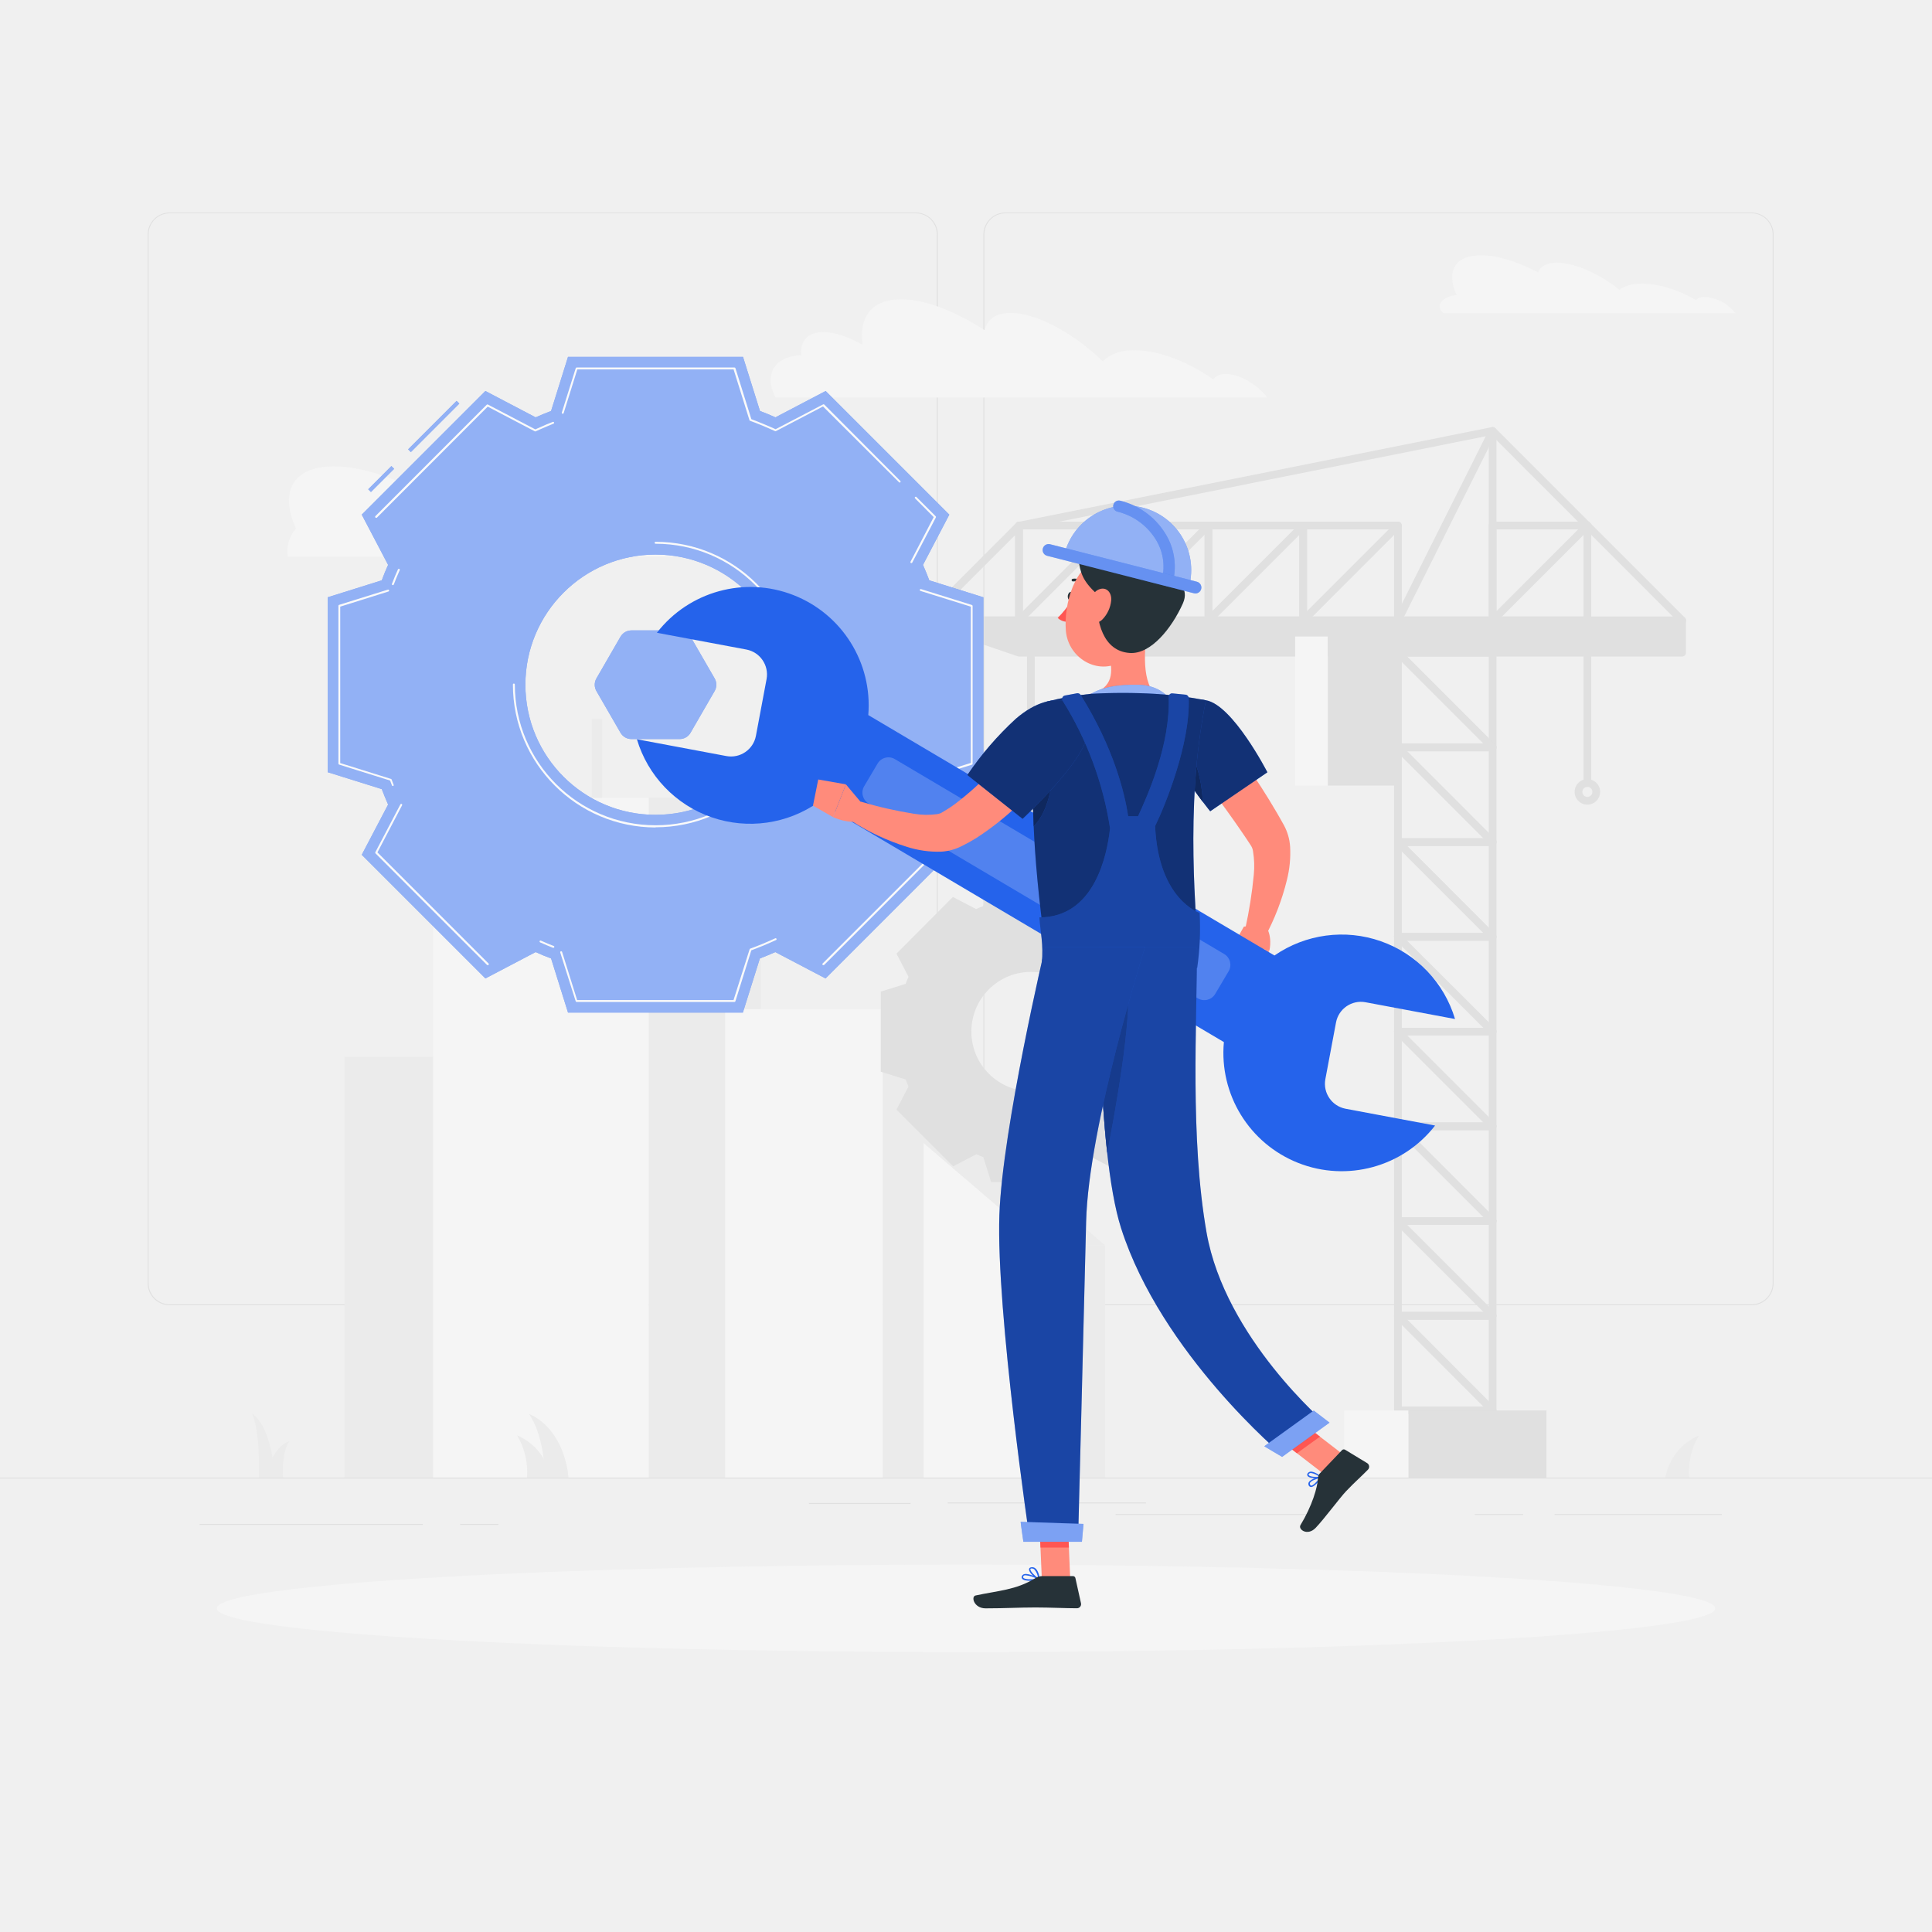
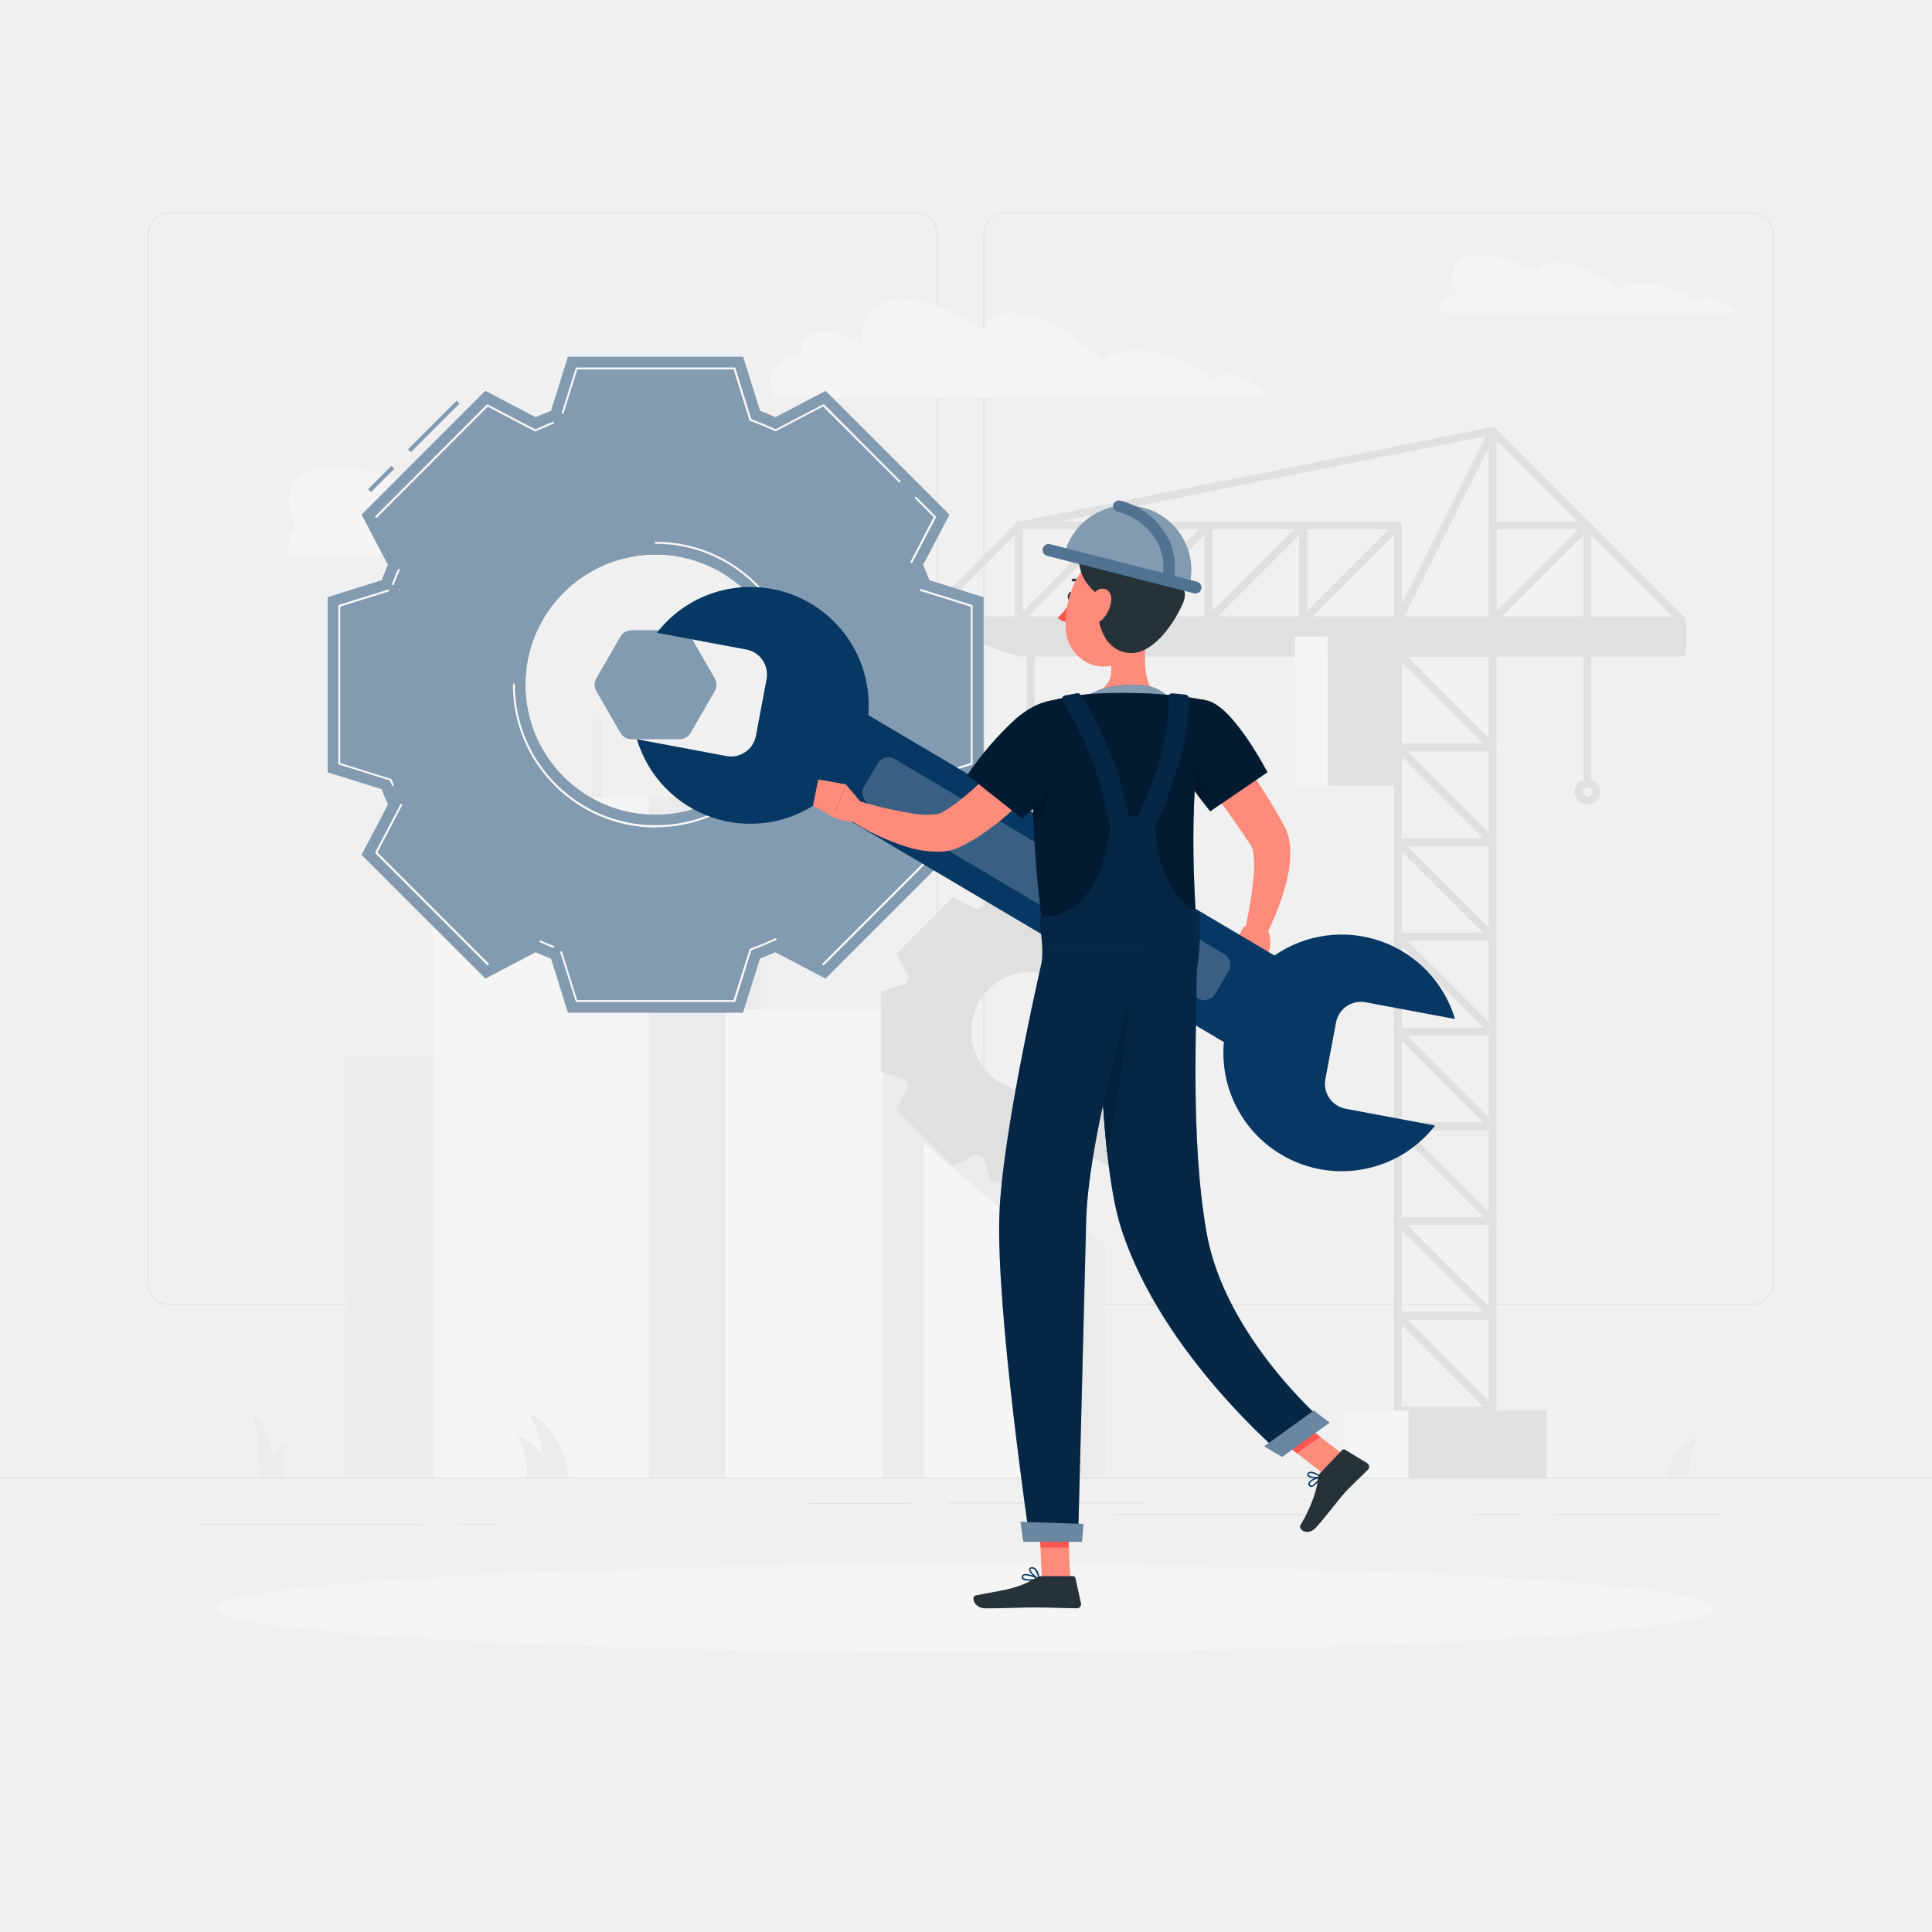
<svg xmlns="http://www.w3.org/2000/svg" viewBox="0 0 500 500">
-   <g id="freepik--background-complete--inject-76">
+   <g id="freepik--background-complete--inject-1">
    <rect y="382.4" width="500" height="0.25" style="fill:#e0e0e0" />
    <rect x="51.65" y="394.39" width="57.77" height="0.25" style="fill:#e0e0e0" />
    <rect x="209.34" y="388.96" width="26.32" height="0.25" style="fill:#e0e0e0" />
    <rect x="245.28" y="388.83" width="51.28" height="0.25" style="fill:#e0e0e0" />
    <rect x="381.68" y="391.83" width="12.49" height="0.25" style="fill:#e0e0e0" />
    <rect x="288.73" y="391.83" width="49.82" height="0.25" style="fill:#e0e0e0" />
    <rect x="119.1" y="394.39" width="9.9" height="0.25" style="fill:#e0e0e0" />
    <rect x="402.33" y="391.83" width="43.25" height="0.25" style="fill:#e0e0e0" />
    <path d="M237,337.8H43.91a5.71,5.71,0,0,1-5.7-5.71V60.66A5.71,5.71,0,0,1,43.91,55H237a5.71,5.71,0,0,1,5.71,5.71V332.09A5.71,5.71,0,0,1,237,337.8ZM43.91,55.2a5.46,5.46,0,0,0-5.45,5.46V332.09a5.46,5.46,0,0,0,5.45,5.46H237a5.47,5.47,0,0,0,5.46-5.46V60.66A5.47,5.47,0,0,0,237,55.2Z" style="fill:#e0e0e0" />
    <path d="M453.31,337.8H260.21a5.72,5.72,0,0,1-5.71-5.71V60.66A5.72,5.72,0,0,1,260.21,55h193.1A5.71,5.71,0,0,1,459,60.66V332.09A5.71,5.71,0,0,1,453.31,337.8ZM260.21,55.2a5.47,5.47,0,0,0-5.46,5.46V332.09a5.47,5.47,0,0,0,5.46,5.46h193.1a5.47,5.47,0,0,0,5.46-5.46V60.66a5.47,5.47,0,0,0-5.46-5.46Z" style="fill:#e0e0e0" />
    <path d="M76.62,136.81c-4.36-9.42-.9-16.12,9.75-16.12,6.69,0,15,2.64,23,6.93.92-2.45,3.48-3.91,7.61-3.91,7.27,0,17.3,4.53,25.16,10.93a14.53,14.53,0,0,1,8.19-2.44c7-.29,15.38,2.32,22.71,6.56a4.47,4.47,0,0,1,3.23-1.22c4-.16,9.43,2.47,12.13,5.87.17.22.31.42.46.63H74.5A8.5,8.5,0,0,1,76.62,136.81Z" style="fill:#f5f5f5" />
    <path d="M206.32,92a9.28,9.28,0,0,1,1.06-.06c-.33-3.68,1.58-6,5.65-6,2.94,0,6.54,1.23,10.22,3.31-1.05-7.14,2.31-11.79,9.94-11.79,6.15,0,13.93,3,21.62,8,.67-2.8,2.94-4.48,6.75-4.48,6.68,0,16.19,5.18,23.81,12.5,0,0,0,0,0,0a10.93,10.93,0,0,1,7.37-2.8c6.37-.33,14.27,2.65,21.28,7.51a3.47,3.47,0,0,1,2.9-1.4c3.48-.17,8.28,2.5,11.06,6.09H200.72C197.73,97.39,200.11,92.63,206.32,92Z" style="fill:#f5f5f5" />
    <path d="M377,76.41c-2.8-6-.57-10.35,6.26-10.35,4.29,0,9.61,1.69,14.79,4.45.58-1.57,2.23-2.52,4.88-2.52,4.67,0,11.1,2.92,16.14,7a9.35,9.35,0,0,1,5.26-1.56c4.46-.19,9.87,1.48,14.57,4.21a2.85,2.85,0,0,1,2.07-.79,10.74,10.74,0,0,1,7.79,3.77l.3.4H373.51C371.12,78.9,373.76,76.51,377,76.41Z" style="fill:#f5f5f5" />
    <rect x="89.15" y="273.52" width="34.06" height="108.88" style="fill:#ebebeb" />
    <rect x="112.07" y="235.63" width="55.85" height="146.77" transform="translate(280 618.03) rotate(180)" style="fill:#f5f5f5" />
    <rect x="167.93" y="235.63" width="28.99" height="146.77" style="fill:#ebebeb" />
    <rect x="119.59" y="221.04" width="48.34" height="14.59" transform="translate(287.52 456.67) rotate(180)" style="fill:#f5f5f5" />
    <rect x="119.59" y="232.35" width="48.34" height="3.28" transform="translate(287.52 467.98) rotate(180)" style="fill:#ebebeb" />
    <rect x="167.93" y="221.04" width="21.47" height="14.59" style="fill:#ebebeb" />
    <rect x="127.11" y="206.45" width="40.82" height="14.59" transform="translate(295.03 427.49) rotate(180)" style="fill:#f5f5f5" />
    <rect x="127.11" y="217.76" width="40.82" height="3.28" transform="translate(295.03 438.8) rotate(180)" style="fill:#ebebeb" />
    <rect x="167.93" y="206.45" width="13.96" height="14.59" style="fill:#ebebeb" />
    <rect x="153.14" y="186.07" width="2.71" height="20.39" style="fill:#ebebeb" />
    <rect x="187.66" y="261.15" width="40.79" height="121.25" transform="translate(416.11 643.55) rotate(180)" style="fill:#f5f5f5" />
    <rect x="228.45" y="261.15" width="21.17" height="121.25" style="fill:#ebebeb" />
    <polygon points="239.03 295.79 269.96 322.31 269.96 382.4 239.03 382.4 239.03 295.79" style="fill:#f5f5f5" />
    <rect x="269.97" y="322.3" width="16.05" height="60.09" style="fill:#ebebeb" />
    <polygon points="286.02 322.31 269.96 322.31 239.03 295.79 255.09 295.79 286.02 322.31" style="fill:#ebebeb" />
    <path d="M431,382.4a14.68,14.68,0,0,1,8.71-10.93,18.39,18.39,0,0,0-2.56,10.93Z" style="fill:#ebebeb" />
    <path d="M142.53,382.4a14.68,14.68,0,0,0-8.71-10.93,18.39,18.39,0,0,1,2.56,10.93Z" style="fill:#ebebeb" />
    <path d="M71.11,382.4s-.49-12.8-5.84-16.52C67.46,371.11,67,382.4,67,382.4Z" style="fill:#ebebeb" />
    <path d="M69.1,382.4s.49-7.35,5.84-9.48c-2.19,3-1.71,9.48-1.71,9.48Z" style="fill:#ebebeb" />
    <path d="M147.11,382.4s-.54-12.12-10.24-16.52c4.34,6.22,4.09,16.52,4.09,16.52Z" style="fill:#ebebeb" />
    <path d="M386.29,366H361.78a1,1,0,0,1-1-1V340.52a1,1,0,0,1,1-1h24.51a1,1,0,0,1,1,1V365A1,1,0,0,1,386.29,366Zm-23.51-2h22.51V341.52H362.78Z" style="fill:#e0e0e0" />
    <path d="M386.29,341.52H361.78a1,1,0,0,1-1-1V316a1,1,0,0,1,1-1h24.51a1,1,0,0,1,1,1v24.52A1,1,0,0,1,386.29,341.52Zm-23.51-2h22.51V317H362.78Z" style="fill:#e0e0e0" />
    <path d="M386.29,366a1,1,0,0,1-.7-.3l-24.52-24.51a1,1,0,1,1,1.42-1.42L387,364.33a1,1,0,0,1,0,1.41A1,1,0,0,1,386.29,366Z" style="fill:#e0e0e0" />
    <path d="M386.29,341.52a1,1,0,0,1-.7-.29l-24.52-24.52a1,1,0,0,1,0-1.41,1,1,0,0,1,1.42,0L387,339.81a1,1,0,0,1-.71,1.71Z" style="fill:#e0e0e0" />
    <path d="M386.29,317H361.78a1,1,0,0,1-1-1V291.49a1,1,0,0,1,1-1h24.51a1,1,0,0,1,1,1V316A1,1,0,0,1,386.29,317Zm-23.51-2h22.51V292.49H362.78Z" style="fill:#e0e0e0" />
    <path d="M386.29,292.49H361.78a1,1,0,0,1-1-1V267a1,1,0,0,1,1-1h24.51a1,1,0,0,1,1,1v24.52A1,1,0,0,1,386.29,292.49Zm-23.51-2h22.51V268H362.78Z" style="fill:#e0e0e0" />
    <path d="M386.29,317a1,1,0,0,1-.7-.29l-24.52-24.52a1,1,0,0,1,0-1.41,1,1,0,0,1,1.42,0L387,315.3a1,1,0,0,1,0,1.41A1,1,0,0,1,386.29,317Z" style="fill:#e0e0e0" />
    <path d="M386.29,292.49a1,1,0,0,1-.7-.3l-24.52-24.51a1,1,0,0,1,1.42-1.42L387,290.78a1,1,0,0,1,0,1.41A1,1,0,0,1,386.29,292.49Z" style="fill:#e0e0e0" />
    <path d="M386.29,268H361.78a1,1,0,0,1-1-1V242.45a1,1,0,0,1,1-1h24.51a1,1,0,0,1,1,1V267A1,1,0,0,1,386.29,268Zm-23.51-2h22.51V243.45H362.78Z" style="fill:#e0e0e0" />
    <path d="M386.29,243.45H361.78a1,1,0,0,1-1-1V217.94a1,1,0,0,1,1-1h24.51a1,1,0,0,1,1,1v24.51A1,1,0,0,1,386.29,243.45Zm-23.51-2h22.51V218.94H362.78Z" style="fill:#e0e0e0" />
    <path d="M386.29,268a1,1,0,0,1-.7-.29l-24.52-24.52a1,1,0,0,1,0-1.41,1,1,0,0,1,1.42,0L387,266.26a1,1,0,0,1-.71,1.71Z" style="fill:#e0e0e0" />
    <path d="M361.78,161.55H337.26a1,1,0,0,1-1-1V136a1,1,0,0,1,1-1h24.52a1,1,0,0,1,1,1v24.51A1,1,0,0,1,361.78,161.55Zm-23.52-2h22.52V137H338.26Z" style="fill:#e0e0e0" />
    <path d="M386.29,161.55H361.78a1,1,0,0,1,0-2h23.51v-48a1,1,0,1,1,2,0v49A1,1,0,0,1,386.29,161.55Z" style="fill:#e0e0e0" />
    <path d="M361.78,161.55a1,1,0,0,1-.9-1.45l24.52-49a1,1,0,0,1,1.34-.44,1,1,0,0,1,.45,1.34l-24.52,49A1,1,0,0,1,361.78,161.55Z" style="fill:#e0e0e0" />
    <path d="M337.26,161.55H312.75a1,1,0,0,1-1-1V136a1,1,0,0,1,1-1h24.51a1,1,0,0,1,1,1v24.51A1,1,0,0,1,337.26,161.55Zm-23.51-2h22.51V137H313.75Z" style="fill:#e0e0e0" />
    <path d="M337.26,161.55a1,1,0,0,1-.7-1.7l24.51-24.52a1,1,0,0,1,1.42,0,1,1,0,0,1,0,1.41L338,161.26A1,1,0,0,1,337.26,161.55Z" style="fill:#e0e0e0" />
    <path d="M410.81,161.55H386.29a1,1,0,0,1-1-1V136a1,1,0,0,1,1-1h24.52a1,1,0,0,1,1,1v24.51A1,1,0,0,1,410.81,161.55Zm-23.52-2h22.52V137H387.29Z" style="fill:#e0e0e0" />
    <path d="M386.29,161.55a1,1,0,0,1-.7-1.7l24.51-24.52a1,1,0,0,1,1.42,0,1,1,0,0,1,0,1.41L387,161.26A1,1,0,0,1,386.29,161.55Z" style="fill:#e0e0e0" />
    <path d="M239.2,161.55a1,1,0,0,1-.71-.29,1,1,0,0,1,0-1.41L263,135.33a.91.91,0,0,1,.51-.27L386.1,110.54a1,1,0,0,1,.9.27l49,49a1,1,0,1,1-1.41,1.41L386,112.61,264.21,137l-24.31,24.3A1,1,0,0,1,239.2,161.55Z" style="fill:#e0e0e0" />
    <path d="M312.75,161.55a1,1,0,0,1-.71-.29,1,1,0,0,1,0-1.41l24.52-24.52a1,1,0,0,1,1.41,1.41l-24.52,24.52A1,1,0,0,1,312.75,161.55Z" style="fill:#e0e0e0" />
    <path d="M312.75,161.55H288.23a1,1,0,0,1-1-1V136a1,1,0,0,1,1-1h24.52a1,1,0,0,1,1,1v24.51A1,1,0,0,1,312.75,161.55Zm-23.52-2h22.52V137H289.23Z" style="fill:#e0e0e0" />
    <path d="M288.23,161.55H263.71a1,1,0,0,1-1-1V136a1,1,0,0,1,1-1h24.52a1,1,0,0,1,1,1v24.51A1,1,0,0,1,288.23,161.55Zm-23.52-2h22.52V137H264.71Z" style="fill:#e0e0e0" />
    <path d="M288.23,161.55a1,1,0,0,1-.71-.29,1,1,0,0,1,0-1.41L312,135.33a1,1,0,0,1,1.41,1.41l-24.51,24.52A1,1,0,0,1,288.23,161.55Z" style="fill:#e0e0e0" />
    <path d="M263.71,161.55a1,1,0,0,1-.7-1.7l24.51-24.52a1,1,0,0,1,1.42,0,1,1,0,0,1,0,1.41l-24.52,24.52A1,1,0,0,1,263.71,161.55Z" style="fill:#e0e0e0" />
    <path d="M263.71,161.55H239.2a1,1,0,0,1,0-2h23.51V136a1,1,0,0,1,2,0v24.51A1,1,0,0,1,263.71,161.55Z" style="fill:#e0e0e0" />
    <path d="M386.29,243.45a1,1,0,0,1-.7-.29l-24.52-24.51a1,1,0,1,1,1.42-1.42L387,241.75a1,1,0,0,1,0,1.41A1,1,0,0,1,386.29,243.45Z" style="fill:#e0e0e0" />
    <path d="M386.29,218.94H361.78a1,1,0,0,1-1-1V193.42a1,1,0,0,1,1-1h24.51a1,1,0,0,1,1,1v24.52A1,1,0,0,1,386.29,218.94Zm-23.51-2h22.51V194.42H362.78Z" style="fill:#e0e0e0" />
    <path d="M386.29,194.42H361.78a1,1,0,0,1-1-1V168.91a1,1,0,0,1,1-1h24.51a1,1,0,0,1,1,1v24.51A1,1,0,0,1,386.29,194.42Zm-23.51-2h22.51V169.91H362.78Z" style="fill:#e0e0e0" />
    <path d="M386.29,218.94a1,1,0,0,1-.7-.29l-24.52-24.52a1,1,0,1,1,1.42-1.42L387,217.23a1,1,0,0,1-.71,1.71Z" style="fill:#e0e0e0" />
    <path d="M386.29,194.42a1,1,0,0,1-.7-.29l-24.52-24.52a1,1,0,0,1,0-1.41,1,1,0,0,1,1.42,0L387,192.71a1,1,0,0,1-.71,1.71Z" style="fill:#e0e0e0" />
    <polygon points="435.33 160.55 239.2 160.55 263.71 168.91 435.33 168.91 435.33 160.55" style="fill:#e0e0e0" />
    <path d="M435.33,169.91H263.71a.91.91,0,0,1-.32-.06l-24.52-8.35a1,1,0,0,1,.33-1.95H435.33a1,1,0,0,1,1,1v8.36A1,1,0,0,1,435.33,169.91Zm-171.45-2H434.33v-6.36H245.23Z" style="fill:#e0e0e0" />
    <rect x="343.63" y="164.73" width="18.15" height="38.57" transform="translate(705.41 368.03) rotate(180)" style="fill:#e0e0e0" />
    <rect x="335.18" y="164.73" width="8.44" height="38.57" style="fill:#f5f5f5" />
    <rect x="364.48" y="365.04" width="35.74" height="17.36" transform="translate(764.7 747.43) rotate(180)" style="fill:#e0e0e0" />
    <rect x="347.85" y="365.04" width="16.63" height="17.36" style="fill:#f5f5f5" />
    <path d="M410.81,203.64a1,1,0,0,1-1-1V164.73a1,1,0,1,1,2,0v37.91A1,1,0,0,1,410.81,203.64Z" style="fill:#e0e0e0" />
    <path d="M410.81,208.24a3.3,3.3,0,1,1,3.3-3.3A3.3,3.3,0,0,1,410.81,208.24Zm0-4.6a1.3,1.3,0,1,0,1.3,1.3A1.3,1.3,0,0,0,410.81,203.64Z" style="fill:#e0e0e0" />
    <path d="M266.79,223.54a1,1,0,0,1-1-1V164.73a1,1,0,1,1,2,0v57.81A1,1,0,0,1,266.79,223.54Z" style="fill:#e0e0e0" />
    <path d="M276.18,229.53a1,1,0,0,1-1-.83c-.74-1.16-7.25-5-8.44-5.16-1.12.15-7.63,4-8.37,5.16a1,1,0,0,1-2-.17c0-2.25,9.07-7,10.38-7s10.39,4.74,10.39,7A1,1,0,0,1,276.18,229.53Z" style="fill:#e0e0e0" />
    <path d="M287,301.81l14.67-14.67-3.13-6h0c.27-.6.52-1.2.75-1.82h0l6.43-2V256.6l-6.43-2h0c-.24-.61-.48-1.22-.75-1.82l3.12-6L287,232.14l-6,3.12h0c-.6-.27-1.2-.52-1.81-.75l-2-6.43H256.42l-2,6.43c-.61.23-1.21.48-1.81.75h0l-6-3.12L232,246.8l3.13,6c-.28.6-.52,1.21-.76,1.82l-6.43,2v20.74l6.43,2h0c.24.62.48,1.22.75,1.82h0l-3.12,6,14.67,14.67,6-3.13c.6.27,1.21.52,1.82.75h0l2,6.43h20.75l2-6.43c.61-.23,1.21-.48,1.81-.75Zm-9.25-23.93a15.44,15.44,0,1,1,0-21.83A15.42,15.42,0,0,1,277.71,277.88Z" style="fill:#e0e0e0" />
  </g>
-   <g id="freepik--Shadow--inject-76">
+   <g id="freepik--Shadow--inject-1">
    <ellipse cx="250" cy="416.24" rx="193.89" ry="11.32" style="fill:#f5f5f5" />
  </g>
-   <g id="freepik--Gear--inject-76">
-     <path d="M175.89,163.15H163.41a3.27,3.27,0,0,0-2.82,1.62l-6.24,10.81a3.27,3.27,0,0,0,0,3.26l6.24,10.8a3.25,3.25,0,0,0,2.82,1.63h12.48a3.25,3.25,0,0,0,2.82-1.63l6.24-10.8a3.27,3.27,0,0,0,0-3.26l-6.24-10.81A3.27,3.27,0,0,0,175.89,163.15Z" style="fill:#2563EB" />
+   <g id="freepik--Gear--inject-1">
+     <path d="M175.89,163.15H163.41a3.27,3.27,0,0,0-2.82,1.62l-6.24,10.81a3.27,3.27,0,0,0,0,3.26l6.24,10.8a3.25,3.25,0,0,0,2.82,1.63h12.48a3.25,3.25,0,0,0,2.82-1.63l6.24-10.8a3.27,3.27,0,0,0,0-3.26l-6.24-10.81A3.27,3.27,0,0,0,175.89,163.15Z" style="fill:#073763" />
    <path d="M175.89,163.15H163.41a3.27,3.27,0,0,0-2.82,1.62l-6.24,10.81a3.27,3.27,0,0,0,0,3.26l6.24,10.8a3.25,3.25,0,0,0,2.82,1.63h12.48a3.25,3.25,0,0,0,2.82-1.63l6.24-10.8a3.27,3.27,0,0,0,0-3.26l-6.24-10.81A3.27,3.27,0,0,0,175.89,163.15Z" style="fill:#fff;opacity:0.5" />
-     <path d="M96,127.33l-.71-.71,6-6,.71.71ZM106.33,117l-.71-.71,12.54-12.54.71.7Z" style="fill:#2563EB" />
+     <path d="M96,127.33l-.71-.71,6-6,.71.71ZM106.33,117l-.71-.71,12.54-12.54.71.7Z" style="fill:#073763" />
    <path d="M96,127.33l-.71-.71,6-6,.71.71ZM106.33,117l-.71-.71,12.54-12.54.71.7Z" style="fill:#fff;opacity:0.5" />
-     <path d="M254.5,199.84V154.58l-14-4.39h0c-.5-1.34-1.05-2.66-1.63-4h0l6.81-13-32-32-13,6.82h0c-1.31-.59-2.62-1.14-4-1.65l-4.39-14H147l-4.38,14h0c-1.35.51-2.66,1.06-4,1.65l-13-6.82-32,32,6.82,13c-.59,1.31-1.14,2.62-1.64,4h0l-14,4.39v45.26l14,4.38c.51,1.34,1.06,2.66,1.64,4l-6.82,13,32,32,13-6.82h0c1.3.59,2.61,1.14,4,1.65h0l4.38,14h45.26l4.39-14c1.34-.51,2.65-1.06,4-1.65h0l13,6.82,32-32-6.82-13c.58-1.3,1.14-2.62,1.64-4ZM203.33,177.2a33.68,33.68,0,1,1-33.68-33.68A33.69,33.69,0,0,1,203.33,177.2Z" style="fill:#2563EB" />
+     <path d="M254.5,199.84V154.58l-14-4.39h0c-.5-1.34-1.05-2.66-1.63-4h0l6.81-13-32-32-13,6.82h0c-1.31-.59-2.62-1.14-4-1.65l-4.39-14H147l-4.38,14h0c-1.35.51-2.66,1.06-4,1.65l-13-6.82-32,32,6.82,13c-.59,1.31-1.14,2.62-1.64,4h0l-14,4.39v45.26l14,4.38c.51,1.34,1.06,2.66,1.64,4l-6.82,13,32,32,13-6.82h0c1.3.59,2.61,1.14,4,1.65h0l4.38,14h45.26l4.39-14c1.34-.51,2.65-1.06,4-1.65h0l13,6.82,32-32-6.82-13c.58-1.3,1.14-2.62,1.64-4ZM203.33,177.2a33.68,33.68,0,1,1-33.68-33.68A33.69,33.69,0,0,1,203.33,177.2Z" style="fill:#073763" />
    <path d="M254.5,199.84V154.58l-14-4.39h0c-.5-1.34-1.05-2.66-1.63-4h0l6.81-13-32-32-13,6.82h0c-1.31-.59-2.62-1.14-4-1.65l-4.39-14H147l-4.38,14h0c-1.35.51-2.66,1.06-4,1.65l-13-6.82-32,32,6.82,13c-.59,1.31-1.14,2.62-1.64,4h0l-14,4.39v45.26l14,4.38c.51,1.34,1.06,2.66,1.64,4l-6.82,13,32,32,13-6.82h0c1.3.59,2.61,1.14,4,1.65h0l4.38,14h45.26l4.39-14c1.34-.51,2.65-1.06,4-1.65h0l13,6.82,32-32-6.82-13c.58-1.3,1.14-2.62,1.64-4ZM203.33,177.2a33.68,33.68,0,1,1-33.68-33.68A33.69,33.69,0,0,1,203.33,177.2Z" style="fill:#fff;opacity:0.5" />
    <path d="M190.08,259.31H149.23a.25.25,0,0,1-.24-.18l-4-12.62a.25.25,0,0,1,.48-.15l3.89,12.45h40.48L194,245.67a.26.26,0,0,1,.15-.16l1.37-.51c1.16-.44,2.39-.95,3.78-1.57l1.33-.6a.25.25,0,0,1,.2.46l-1.33.59c-1.39.63-2.64,1.14-3.8,1.58l-1.26.48-4.12,13.19A.26.26,0,0,1,190.08,259.31Zm23-9.53a.29.29,0,0,1-.18-.07.25.25,0,0,1,0-.36l28.76-28.75-6.39-12.2a.24.24,0,0,1,0-.22l.6-1.33c.6-1.35,1.11-2.59,1.56-3.77l.51-1.37a.26.26,0,0,1,.16-.15l13.15-4.11V157l-13-4.06a.25.25,0,1,1,.15-.47l13.14,4.1a.26.26,0,0,1,.17.24v40.85a.25.25,0,0,1-.17.24L238.37,202l-.47,1.26c-.45,1.19-1,2.43-1.58,3.8l-.54,1.22,6.41,12.25a.24.24,0,0,1,0,.29l-28.88,28.89A.31.31,0,0,1,213.09,249.78Zm-86.87,0a.29.29,0,0,1-.18-.07L97.15,220.82a.26.26,0,0,1,0-.29l6.47-12.36a.26.26,0,0,1,.34-.11.25.25,0,0,1,.1.34l-6.38,12.2,28.75,28.75a.25.25,0,0,1,0,.36A.28.28,0,0,1,126.22,249.78Zm17-4.49-.09,0c-1-.39-2.09-.85-3.3-1.39a.25.25,0,1,1,.2-.45c1.2.53,2.27,1,3.28,1.37a.25.25,0,0,1,.14.33A.24.24,0,0,1,143.19,245.29Zm26.46-31.14a37,37,0,0,1-36.93-37,.25.25,0,0,1,.5,0,36.43,36.43,0,1,0,36.43-36.43.25.25,0,0,1,0-.5,36.94,36.94,0,0,1,0,73.88Zm-68-10.73a.27.27,0,0,1-.24-.17l-.47-1.25-13.21-4.13a.25.25,0,0,1-.17-.24V156.78a.26.26,0,0,1,.17-.24l12.63-3.94a.26.26,0,0,1,.32.16.27.27,0,0,1-.17.32L88.05,157v40.48l13.15,4.11a.23.23,0,0,1,.15.15l.52,1.37a.25.25,0,0,1-.14.32Zm0-52h-.09a.26.26,0,0,1-.14-.33c.48-1.28,1-2.5,1.55-3.74a.25.25,0,0,1,.33-.12.25.25,0,0,1,.13.33c-.56,1.22-1.06,2.44-1.54,3.71A.26.26,0,0,1,101.65,151.45Zm134.19-5.71-.12,0a.25.25,0,0,1-.1-.34l6-11.55L236.84,129a.25.25,0,1,1,.35-.35l5,5a.24.24,0,0,1,0,.29l-6.13,11.71A.25.25,0,0,1,235.84,145.74ZM97.33,134a.26.26,0,0,1-.18-.07.26.26,0,0,1,0-.35L126,104.71a.23.23,0,0,1,.29,0l12.25,6.41,1.22-.54c1.18-.53,2.26-1,3.3-1.39a.25.25,0,0,1,.33.14.25.25,0,0,1-.15.32c-1,.41-2.1.86-3.27,1.38l-1.33.6a.28.28,0,0,1-.22,0l-12.2-6.39L97.51,134A.24.24,0,0,1,97.33,134Zm135.52-9.12a.26.26,0,0,1-.18-.07L213,105.19l-12.2,6.39a.22.22,0,0,1-.21,0l-1.33-.6c-1.37-.61-2.61-1.12-3.78-1.57l-1.37-.51a.26.26,0,0,1-.15-.16l-4.11-13.14H149.41l-3.54,11.31a.24.24,0,0,1-.31.16.25.25,0,0,1-.16-.31L149,95.28a.25.25,0,0,1,.24-.17h40.85a.26.26,0,0,1,.24.17l4.12,13.2,1.26.48c1.18.44,2.42,1,3.8,1.58l1.22.54L213,104.67a.24.24,0,0,1,.29,0L233,124.47a.25.25,0,0,1,0,.36A.26.26,0,0,1,232.85,124.9Z" style="fill:#fafafa" />
  </g>
-   <g id="freepik--Character--inject-76">
+   <g id="freepik--Character--inject-1">
    <path d="M313.34,185.39c3.13,4,6.06,8,8.92,12.13s5.58,8.35,8.15,12.75c.65,1.09,1.27,2.23,1.9,3.35a13.49,13.49,0,0,1,1.57,5.49,28.65,28.65,0,0,1-.84,8.67,61.61,61.61,0,0,1-5.62,14.61l-5.15-2a115.55,115.55,0,0,0,2.21-14,23.47,23.47,0,0,0-.2-6.1,3.71,3.71,0,0,0-.61-1.56c-.66-1-1.3-2-2-3-2.71-4-5.58-7.91-8.47-11.84l-8.69-11.78Z" style="fill:#ff8b7b" />
    <path d="M321.91,239.81l-2.66,4.76,9.28,1.37s1-4-1.33-6.76Z" style="fill:#ff8b7b" />
    <polygon points="317.85 250.9 325.58 251.68 328.53 245.94 319.25 244.57 317.85 250.9" style="fill:#ff8b7b" />
-     <path d="M343,279.3l2.76-14.69a6.55,6.55,0,0,1,7.63-5.23l23.17,4.34a30.62,30.62,0,0,0-46.73-16.44L224.71,185.06A30.62,30.62,0,0,0,170,163.76l23.17,4.34a6.57,6.57,0,0,1,5.22,7.64l-2.76,14.7a6.56,6.56,0,0,1-7.63,5.23l-23.17-4.35a30.62,30.62,0,0,0,47,16.27l104.91,62.1a30.62,30.62,0,0,0,54.66,21.6l-23.17-4.35A6.57,6.57,0,0,1,343,279.3Z" style="fill:#2563EB" />
-     <rect x="218.02" y="220.75" width="105.56" height="13.34" rx="3.26" transform="translate(153.6 -106.22) rotate(30.62)" style="fill:#2563EB" />
+     <path d="M343,279.3l2.76-14.69a6.55,6.55,0,0,1,7.63-5.23l23.17,4.34a30.62,30.62,0,0,0-46.73-16.44L224.71,185.06A30.62,30.62,0,0,0,170,163.76l23.17,4.34a6.57,6.57,0,0,1,5.22,7.64l-2.76,14.7a6.56,6.56,0,0,1-7.63,5.23l-23.17-4.35a30.62,30.62,0,0,0,47,16.27l104.91,62.1a30.62,30.62,0,0,0,54.66,21.6l-23.17-4.35A6.57,6.57,0,0,1,343,279.3Z" style="fill:#073763" />
+     <rect x="218.02" y="220.75" width="105.56" height="13.34" rx="3.26" transform="translate(153.6 -106.22) rotate(30.62)" style="fill:#073763" />
    <rect x="218.02" y="220.75" width="105.56" height="13.34" rx="3.26" transform="translate(153.6 -106.22) rotate(30.62)" style="fill:#fff;opacity:0.2" />
    <path d="M277.74,154.31c-.1.59-.48,1-.86,1s-.62-.59-.53-1.17.48-1,.86-.95S277.83,153.73,277.74,154.31Z" style="fill:#263238" />
    <path d="M277.31,155.33a21.22,21.22,0,0,1-3.58,4.57,3.44,3.44,0,0,0,2.72,1Z" style="fill:#ff5652" />
    <path d="M280.37,151.4a.33.33,0,0,1-.24-.1,2.75,2.75,0,0,0-2.37-.83.35.35,0,0,1-.42-.27.34.34,0,0,1,.27-.41,3.43,3.43,0,0,1,3,1,.37.37,0,0,1,0,.5A.39.39,0,0,1,280.37,151.4Z" style="fill:#263238" />
    <path d="M297.27,160.76c-1,5.38-2.1,15.23,1.66,18.81,0,0-1.47,5.45-11.46,5.45-11,0-5.25-5.45-5.25-5.45,6-1.43,5.84-5.88,4.8-10Z" style="fill:#ff8b7b" />
-     <path d="M304,183.61a1.93,1.93,0,0,1-.27-.58c-.84-3.19-4.37-5.68-8.95-5.81-4.83-.12-10.28.46-13.5,3.12-1.42,1.17.15,2.88.15,2.88Z" style="fill:#2563EB" />
+     <path d="M304,183.61a1.93,1.93,0,0,1-.27-.58c-.84-3.19-4.37-5.68-8.95-5.81-4.83-.12-10.28.46-13.5,3.12-1.42,1.17.15,2.88.15,2.88Z" style="fill:#073763" />
    <path d="M304,183.61a1.93,1.93,0,0,1-.27-.58c-.84-3.19-4.37-5.68-8.95-5.81-4.83-.12-10.28.46-13.5,3.12-1.42,1.17.15,2.88.15,2.88Z" style="fill:#fff;opacity:0.5" />
-     <path d="M339.31,384.83h-.07a.71.71,0,0,1-.6-.57.82.82,0,0,1,.09-.68c.56-.95,3-1.45,3.07-1.47a.18.18,0,0,1,.18.07.19.19,0,0,1,0,.19C341.61,383,340.24,384.83,339.31,384.83Zm2.15-2.29c-.8.21-2.1.64-2.43,1.21a.42.42,0,0,0,0,.39c.09.31.25.33.29.34C339.77,384.54,340.83,383.46,341.46,382.54Z" style="fill:#2563EB" />
-     <path d="M340.64,382.58c-.91,0-1.93-.17-2.24-.61a.58.58,0,0,1,.06-.72,1,1,0,0,1,.67-.38c1.1-.12,2.75,1.21,2.82,1.27a.17.17,0,0,1-.06.3A4.63,4.63,0,0,1,340.64,382.58Zm-1.34-1.37h-.13a.57.57,0,0,0-.43.24c-.14.18-.08.27-.05.3.28.41,1.81.57,2.74.42A4.63,4.63,0,0,0,339.3,381.21Z" style="fill:#2563EB" />
-     <path d="M266.68,409.11c-.94,0-1.85-.13-2.16-.55a.66.66,0,0,1,0-.76.89.89,0,0,1,.56-.41c1.22-.33,3.79,1.13,3.9,1.2a.17.17,0,0,1,.08.18.18.18,0,0,1-.14.14A13.29,13.29,0,0,1,266.68,409.11Zm-1.17-1.42a1.15,1.15,0,0,0-.33,0,.51.51,0,0,0-.34.24c-.13.22-.08.33,0,.39.34.47,2.2.48,3.57.29A7.87,7.87,0,0,0,265.51,407.69Z" style="fill:#2563EB" />
-     <path d="M268.9,408.91h-.07c-.89-.4-2.65-2-2.51-2.82,0-.2.17-.44.65-.49a1.3,1.3,0,0,1,1,.3c.94.77,1.13,2.75,1.14,2.83a.17.17,0,0,1-.07.16A.19.19,0,0,1,268.9,408.91Zm-1.79-3H267c-.31,0-.33.15-.34.19-.08.5,1.12,1.75,2,2.29a4.08,4.08,0,0,0-1-2.26A.92.92,0,0,0,267.11,405.93Z" style="fill:#2563EB" />
+     <path d="M339.31,384.83h-.07a.71.71,0,0,1-.6-.57.82.82,0,0,1,.09-.68c.56-.95,3-1.45,3.07-1.47a.18.18,0,0,1,.18.07.19.19,0,0,1,0,.19C341.61,383,340.24,384.83,339.31,384.83Zm2.15-2.29c-.8.21-2.1.64-2.43,1.21a.42.42,0,0,0,0,.39c.09.31.25.33.29.34C339.77,384.54,340.83,383.46,341.46,382.54Z" style="fill:#073763" />
+     <path d="M340.64,382.58c-.91,0-1.93-.17-2.24-.61a.58.58,0,0,1,.06-.72,1,1,0,0,1,.67-.38c1.1-.12,2.75,1.21,2.82,1.27a.17.17,0,0,1-.06.3A4.63,4.63,0,0,1,340.64,382.58Zm-1.34-1.37h-.13a.57.57,0,0,0-.43.24c-.14.18-.08.27-.05.3.28.41,1.81.57,2.74.42A4.63,4.63,0,0,0,339.3,381.21Z" style="fill:#073763" />
+     <path d="M266.68,409.11c-.94,0-1.85-.13-2.16-.55a.66.66,0,0,1,0-.76.89.89,0,0,1,.56-.41c1.22-.33,3.79,1.13,3.9,1.2a.17.17,0,0,1,.08.18.18.18,0,0,1-.14.14A13.29,13.29,0,0,1,266.68,409.11Zm-1.17-1.42a1.15,1.15,0,0,0-.33,0,.51.51,0,0,0-.34.24c-.13.22-.08.33,0,.39.34.47,2.2.48,3.57.29A7.87,7.87,0,0,0,265.51,407.69Z" style="fill:#073763" />
+     <path d="M268.9,408.91h-.07c-.89-.4-2.65-2-2.51-2.82,0-.2.17-.44.65-.49a1.3,1.3,0,0,1,1,.3c.94.77,1.13,2.75,1.14,2.83a.17.17,0,0,1-.07.16A.19.19,0,0,1,268.9,408.91Zm-1.79-3H267c-.31,0-.33.15-.34.19-.08.5,1.12,1.75,2,2.29a4.08,4.08,0,0,0-1-2.26A.92.92,0,0,0,267.11,405.93Z" style="fill:#073763" />
    <polygon points="276.98 408.74 269.63 408.74 268.9 391.73 276.25 391.73 276.98 408.74" style="fill:#ff8b7b" />
    <polygon points="348.41 377.05 342.45 381.35 328.39 370.51 334.35 366.22 348.41 377.05" style="fill:#ff8b7b" />
    <path d="M341.6,381.29l5.72-6a.63.63,0,0,1,.79-.1l5.72,3.47a1.09,1.09,0,0,1,.2,1.68c-2,2.05-3.13,2.94-5.64,5.56-1.55,1.61-5.75,7.27-7.89,9.5s-4.61.4-3.94-.7c3-4.94,4.46-9.84,4.54-12.28A1.81,1.81,0,0,1,341.6,381.29Z" style="fill:#263238" />
    <path d="M269.68,407.89h8a.64.64,0,0,1,.63.5l1.45,6.53a1.07,1.07,0,0,1-1.06,1.3c-2.89,0-7.07-.21-10.71-.21-4.26,0-7.93.23-12.92.23-3,0-3.85-3.05-2.59-3.33,5.75-1.25,10.44-1.39,15.41-4.45A3.41,3.41,0,0,1,269.68,407.89Z" style="fill:#263238" />
-     <path d="M303.06,195.08c1,1.85,2.13,3.64,3.22,5.31,1.88,2.89,3.7,5.39,5,7.11,1.17,1.55,1.92,2.46,1.92,2.46L328,199.87s-9-17.52-15.93-18.64C304.94,180.1,298.41,186.78,303.06,195.08Z" style="fill:#2563EB" />
+     <path d="M303.06,195.08c1,1.85,2.13,3.64,3.22,5.31,1.88,2.89,3.7,5.39,5,7.11,1.17,1.55,1.92,2.46,1.92,2.46L328,199.87s-9-17.52-15.93-18.64C304.94,180.1,298.41,186.78,303.06,195.08Z" style="fill:#073763" />
    <path d="M303.06,195.08c1,1.85,2.13,3.64,3.22,5.31,1.88,2.89,3.7,5.39,5,7.11,1.17,1.55,1.92,2.46,1.92,2.46L328,199.87s-9-17.52-15.93-18.64C304.94,180.1,298.41,186.78,303.06,195.08Z" style="opacity:0.5" />
-     <path d="M306.28,200.39c1.88,2.89,3.7,5.39,5,7.11-.15-3.44-.86-9-3.53-13.24C306.78,195.22,306.39,197.7,306.28,200.39Z" style="fill:#2563EB" />
+     <path d="M306.28,200.39c1.88,2.89,3.7,5.39,5,7.11-.15-3.44-.86-9-3.53-13.24C306.78,195.22,306.39,197.7,306.28,200.39Z" style="fill:#073763" />
    <path d="M306.28,200.39c1.88,2.89,3.7,5.39,5,7.11-.15-3.44-.86-9-3.53-13.24C306.78,195.22,306.39,197.7,306.28,200.39Z" style="opacity:0.6" />
-     <path d="M267.31,205.56c0,2.5.06,5.25.2,8.28.36,8.24,1.26,18.51,3,31.27h39.29c.27-6-3.52-35.46,2.3-63.88a102.86,102.86,0,0,0-13.16-1.66,145.27,145.27,0,0,0-16.7,0,74.93,74.93,0,0,0-11.3,2S267.3,185.7,267.31,205.56Z" style="fill:#2563EB" />
+     <path d="M267.31,205.56c0,2.5.06,5.25.2,8.28.36,8.24,1.26,18.51,3,31.27h39.29c.27-6-3.52-35.46,2.3-63.88a102.86,102.86,0,0,0-13.16-1.66,145.27,145.27,0,0,0-16.7,0,74.93,74.93,0,0,0-11.3,2S267.3,185.7,267.31,205.56Z" style="fill:#073763" />
    <path d="M267.31,205.56c0,2.5.06,5.25.2,8.28.36,8.24,1.26,18.51,3,31.27h39.29c.27-6-3.52-35.46,2.3-63.88a102.86,102.86,0,0,0-13.16-1.66,145.27,145.27,0,0,0-16.7,0,74.93,74.93,0,0,0-11.3,2S267.3,185.7,267.31,205.56Z" style="opacity:0.5" />
-     <path d="M267.31,205.56c0,2.5.06,5.25.2,8.28,4.61-4.5,4.92-13.69,4.92-13.69Z" style="fill:#2563EB" />
+     <path d="M267.31,205.56c0,2.5.06,5.25.2,8.28,4.61-4.5,4.92-13.69,4.92-13.69Z" style="fill:#073763" />
    <path d="M267.31,205.56c0,2.5.06,5.25.2,8.28,4.61-4.5,4.92-13.69,4.92-13.69Z" style="opacity:0.6" />
    <path d="M275.5,194.15a35,35,0,0,1-2.5,3.64c-.83,1.08-1.66,2.1-2.51,3.11-1.69,2-3.5,3.93-5.34,5.8a74.19,74.19,0,0,1-12.45,10.16,40.75,40.75,0,0,1-3.75,2.08l-.51.24-.25.12-.31.13a11.41,11.41,0,0,1-1.52.52l-.73.19-.7.12a11.14,11.14,0,0,1-1.35.15,26.08,26.08,0,0,1-8.88-1.25,58.53,58.53,0,0,1-14.35-6.71l2.37-5a106.47,106.47,0,0,0,13.87,3.16,19.68,19.68,0,0,0,6,.08,2.78,2.78,0,0,0,.5-.13l.22-.06.16-.07c.13,0,.16-.1.24-.13l.6-.35a29.76,29.76,0,0,0,2.67-1.75,76.29,76.29,0,0,0,10.25-9.28c1.63-1.71,3.2-3.5,4.73-5.28.76-.9,1.5-1.8,2.19-2.71s1.4-1.84,1.81-2.48Z" style="fill:#ff8b7b" />
    <path d="M223.8,208.8,218.92,203l-3.32,8.48s4.21,2,7.49.84Z" style="fill:#ff8b7b" />
    <polygon points="211.76 201.73 210.4 208.5 215.6 211.47 218.92 202.99 211.76 201.73" style="fill:#ff8b7b" />
-     <path d="M281.39,190.17c-.87,7-16.75,21.75-16.75,21.75l-14.3-11.34a82.57,82.57,0,0,1,12.52-14.53C273.22,177.07,282.44,181.81,281.39,190.17Z" style="fill:#2563EB" />
+     <path d="M281.39,190.17c-.87,7-16.75,21.75-16.75,21.75l-14.3-11.34a82.57,82.57,0,0,1,12.52-14.53C273.22,177.07,282.44,181.81,281.39,190.17Z" style="fill:#073763" />
    <path d="M281.39,190.17c-.87,7-16.75,21.75-16.75,21.75l-14.3-11.34a82.57,82.57,0,0,1,12.52-14.53C273.22,177.07,282.44,181.81,281.39,190.17Z" style="opacity:0.5" />
-     <path d="M269,237.42c14.27,0,17.53-16.14,18.28-23.07a87.14,87.14,0,0,0-12.27-33,.89.89,0,0,1,.59-1.35l3.13-.58a.93.93,0,0,1,.93.41c8.59,13.75,11.4,25.41,12.31,31.41h2.56c2.62-5.7,8.39-18.69,7.92-30.86a.88.88,0,0,1,1-.93l3.36.33a.88.88,0,0,1,.82.84c.49,11.73-6.14,28-8.69,33.17.87,19.14,11.52,22.45,11.52,22.45a72,72,0,0,1-.63,14.25c-22.55,3.66-33.79,1.43-40.22-1.23C270.11,244.45,269.21,241.08,269,237.42Z" style="fill:#2563EB" />
+     <path d="M269,237.42c14.27,0,17.53-16.14,18.28-23.07a87.14,87.14,0,0,0-12.27-33,.89.89,0,0,1,.59-1.35l3.13-.58a.93.93,0,0,1,.93.41c8.59,13.75,11.4,25.41,12.31,31.41h2.56c2.62-5.7,8.39-18.69,7.92-30.86a.88.88,0,0,1,1-.93l3.36.33a.88.88,0,0,1,.82.84c.49,11.73-6.14,28-8.69,33.17.87,19.14,11.52,22.45,11.52,22.45a72,72,0,0,1-.63,14.25c-22.55,3.66-33.79,1.43-40.22-1.23C270.11,244.45,269.21,241.08,269,237.42Z" style="fill:#073763" />
    <path d="M269,237.42c14.27,0,17.53-16.14,18.28-23.07a87.14,87.14,0,0,0-12.27-33,.89.89,0,0,1,.59-1.35l3.13-.58a.93.93,0,0,1,.93.41c8.59,13.75,11.4,25.41,12.31,31.41h2.56c2.62-5.7,8.39-18.69,7.92-30.86a.88.88,0,0,1,1-.93l3.36.33a.88.88,0,0,1,.82.84c.49,11.73-6.14,28-8.69,33.17.87,19.14,11.52,22.45,11.52,22.45a72,72,0,0,1-.63,14.25c-22.55,3.66-33.79,1.43-40.22-1.23C270.11,244.45,269.21,241.08,269,237.42Z" style="opacity:0.3" />
    <polygon points="268.9 391.73 269.28 400.5 276.63 400.5 276.25 391.73 268.9 391.73" style="fill:#ff5652" />
    <polygon points="334.36 366.22 328.4 370.52 335.65 376.1 341.61 371.8 334.36 366.22" style="fill:#ff5652" />
    <path d="M297.46,156.13c-1.57,7.12-2.13,11.37-6.34,14.49-6.33,4.7-14.69,0-15.28-7.43-.53-6.7,2.12-17.22,9.61-19A10,10,0,0,1,297.46,156.13Z" style="fill:#ff8b7b" />
    <path d="M303.81,145.08c6.25.17,3.68,3.46.55,5.27,0,0,3.61,1.73,1.75,5.86-2.82,6.27-8.22,13.16-13.73,12.78-6.86-.47-8.81-7.93-8.56-15.29-3.62-3.41-4.23-5.29-4.79-9.39C277.9,136.18,283,131.71,303.81,145.08Z" style="fill:#263238" />
-     <path d="M295.76,131.38a16.66,16.66,0,0,1,12,20.27l-32.29-8.24A16.67,16.67,0,0,1,295.76,131.38Z" style="fill:#2563EB" />
+     <path d="M295.76,131.38a16.66,16.66,0,0,1,12,20.27l-32.29-8.24A16.67,16.67,0,0,1,295.76,131.38Z" style="fill:#073763" />
    <path d="M295.76,131.38a16.66,16.66,0,0,1,12,20.27l-32.29-8.24A16.67,16.67,0,0,1,295.76,131.38Z" style="fill:#fff;opacity:0.5" />
-     <path d="M302.14,151.67a1.44,1.44,0,0,1-1.41-1.82,13.34,13.34,0,0,0-1.91-10.69,16.14,16.14,0,0,0-9.63-6.75,1.46,1.46,0,0,1,.72-2.83,19.05,19.05,0,0,1,11.35,8,16.24,16.24,0,0,1,2.3,13A1.46,1.46,0,0,1,302.14,151.67Z" style="fill:#2563EB" />
+     <path d="M302.14,151.67a1.44,1.44,0,0,1-1.41-1.82,13.34,13.34,0,0,0-1.91-10.69,16.14,16.14,0,0,0-9.63-6.75,1.46,1.46,0,0,1,.72-2.83,19.05,19.05,0,0,1,11.35,8,16.24,16.24,0,0,1,2.3,13A1.46,1.46,0,0,1,302.14,151.67Z" style="fill:#073763" />
    <path d="M302.14,151.67a1.44,1.44,0,0,1-1.41-1.82,13.34,13.34,0,0,0-1.91-10.69,16.14,16.14,0,0,0-9.63-6.75,1.46,1.46,0,0,1,.72-2.83,19.05,19.05,0,0,1,11.35,8,16.24,16.24,0,0,1,2.3,13A1.46,1.46,0,0,1,302.14,151.67Z" style="fill:#fff;opacity:0.3" />
-     <path d="M271,143.84l38,9.7a1.54,1.54,0,0,0,1.87-1.11h0a1.55,1.55,0,0,0-1.11-1.88l-38-9.7a1.55,1.55,0,0,0-1.88,1.12h0A1.54,1.54,0,0,0,271,143.84Z" style="fill:#2563EB" />
+     <path d="M271,143.84l38,9.7a1.54,1.54,0,0,0,1.87-1.11h0a1.55,1.55,0,0,0-1.11-1.88l-38-9.7a1.55,1.55,0,0,0-1.88,1.12h0A1.54,1.54,0,0,0,271,143.84Z" style="fill:#073763" />
    <path d="M271,143.84l38,9.7a1.54,1.54,0,0,0,1.87-1.11h0a1.55,1.55,0,0,0-1.11-1.88l-38-9.7a1.55,1.55,0,0,0-1.88,1.12h0A1.54,1.54,0,0,0,271,143.84Z" style="fill:#fff;opacity:0.3" />
    <path d="M287.57,155.46a8.16,8.16,0,0,1-2.22,4.8c-1.66,1.71-3.3.56-3.51-1.6-.19-1.94.45-5.17,2.44-6.07S287.78,153.29,287.57,155.46Z" style="fill:#ff8b7b" />
-     <path d="M284.43,245.11s-.85,52.28,5.72,72.78C300.56,350.36,332,376.66,332,376.66l11.24-8.11S317.06,346.33,312.26,319c-4.31-24.57-2.48-53.8-2.48-73.87Z" style="fill:#2563EB" />
+     <path d="M284.43,245.11s-.85,52.28,5.72,72.78C300.56,350.36,332,376.66,332,376.66l11.24-8.11S317.06,346.33,312.26,319c-4.31-24.57-2.48-53.8-2.48-73.87Z" style="fill:#073763" />
    <path d="M284.43,245.11s-.85,52.28,5.72,72.78C300.56,350.36,332,376.66,332,376.66l11.24-8.11S317.06,346.33,312.26,319c-4.31-24.57-2.48-53.8-2.48-73.87Z" style="opacity:0.3" />
-     <path d="M291.76,254.09c1.39,9.42-3.52,35.65-5.22,44.24-1.78-16.06-2.11-35.11-2.14-45.51C288,250.38,291.12,249.75,291.76,254.09Z" style="fill:#2563EB" />
+     <path d="M291.76,254.09c1.39,9.42-3.52,35.65-5.22,44.24-1.78-16.06-2.11-35.11-2.14-45.51C288,250.38,291.12,249.75,291.76,254.09Z" style="fill:#073763" />
    <path d="M291.76,254.09c1.39,9.42-3.52,35.65-5.22,44.24-1.78-16.06-2.11-35.11-2.14-45.51C288,250.38,291.12,249.75,291.76,254.09Z" style="opacity:0.4" />
-     <path d="M327.19,374.29c-.05,0,4.62,2.75,4.62,2.75l12.27-8.86L340,365.05Z" style="fill:#2563EB" />
+     <path d="M327.19,374.29c-.05,0,4.62,2.75,4.62,2.75l12.27-8.86L340,365.05Z" style="fill:#073763" />
    <path d="M327.19,374.29c-.05,0,4.62,2.75,4.62,2.75l12.27-8.86L340,365.05Z" style="fill:#fff;opacity:0.4" />
-     <path d="M270.49,245.11s-11.07,46.9-11.85,69.3c-.87,25.13,7.9,84.39,7.9,84.39H279s1.54-59.72,2.09-82.61c.6-24.95,15.25-71.08,15.25-71.08Z" style="fill:#2563EB" />
+     <path d="M270.49,245.11s-11.07,46.9-11.85,69.3c-.87,25.13,7.9,84.39,7.9,84.39H279s1.54-59.72,2.09-82.61c.6-24.95,15.25-71.08,15.25-71.08Z" style="fill:#073763" />
    <path d="M270.49,245.11s-11.07,46.9-11.85,69.3c-.87,25.13,7.9,84.39,7.9,84.39H279s1.54-59.72,2.09-82.61c.6-24.95,15.25-71.08,15.25-71.08Z" style="opacity:0.3" />
-     <path d="M264.14,393.84c-.05,0,.71,5.17.71,5.17H280l.41-4.61Z" style="fill:#2563EB" />
+     <path d="M264.14,393.84c-.05,0,.71,5.17.71,5.17H280l.41-4.61Z" style="fill:#073763" />
    <path d="M264.14,393.84c-.05,0,.71,5.17.71,5.17H280l.41-4.61Z" style="fill:#fff;opacity:0.4" />
  </g>
</svg>
